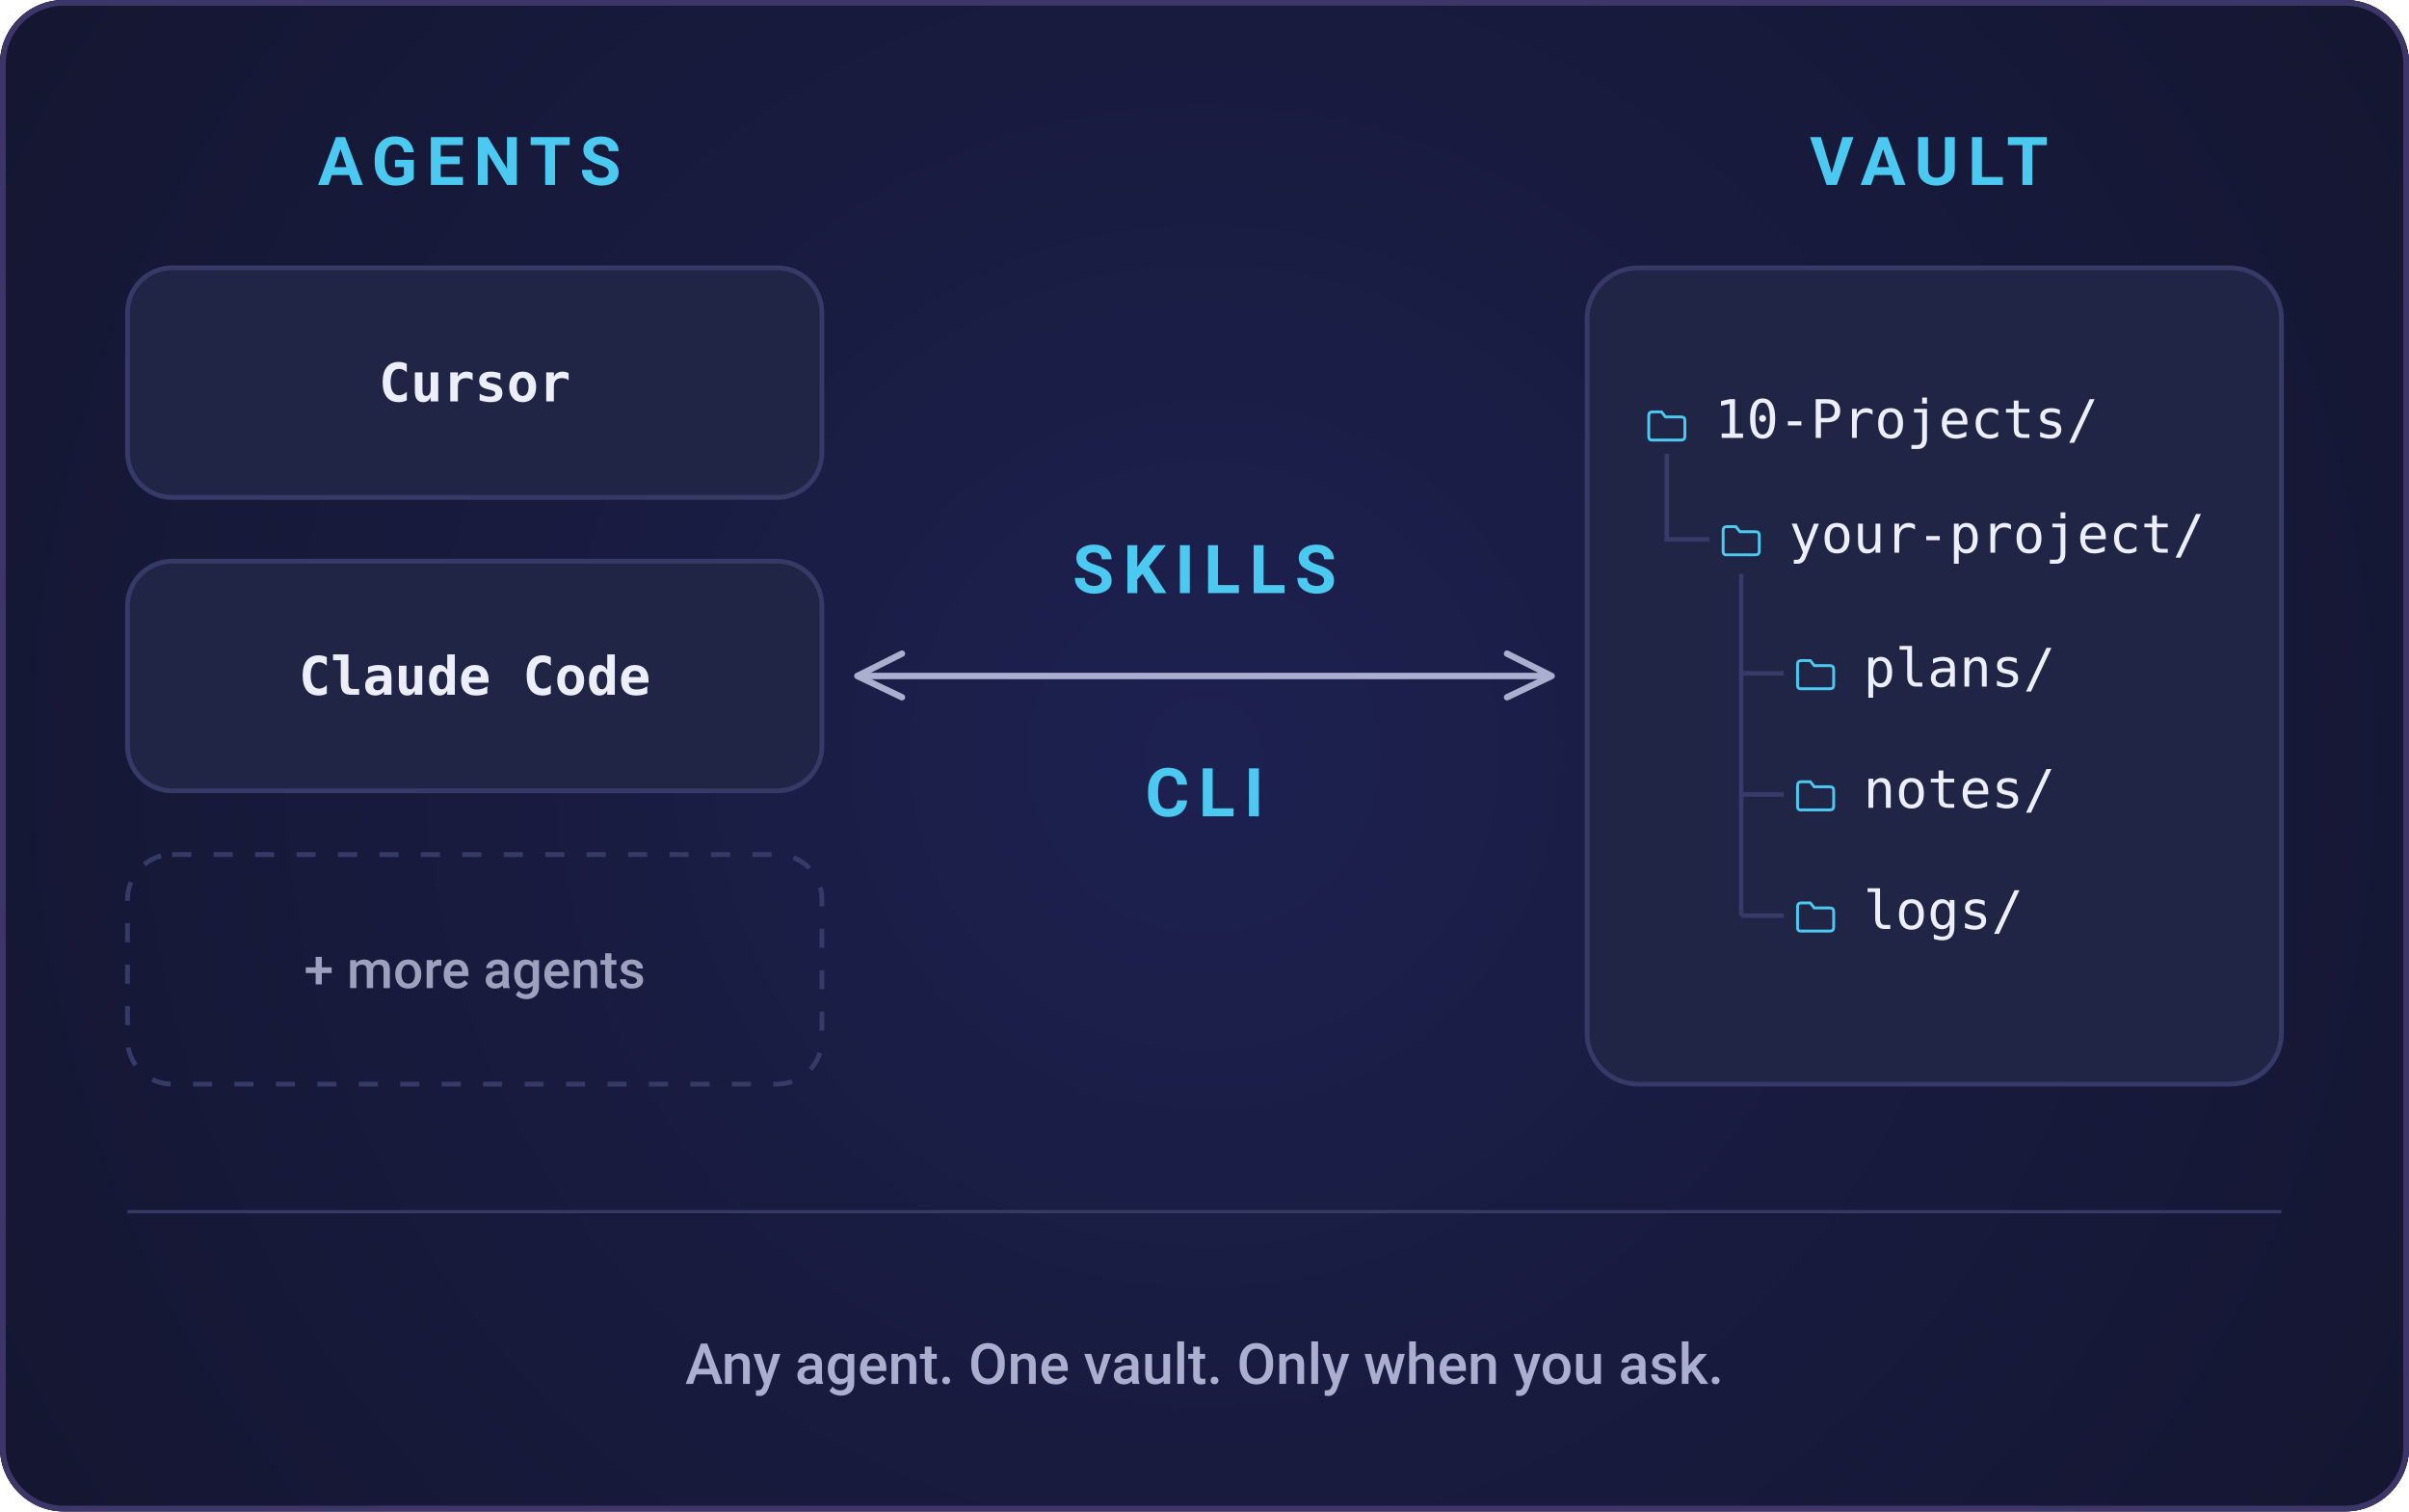
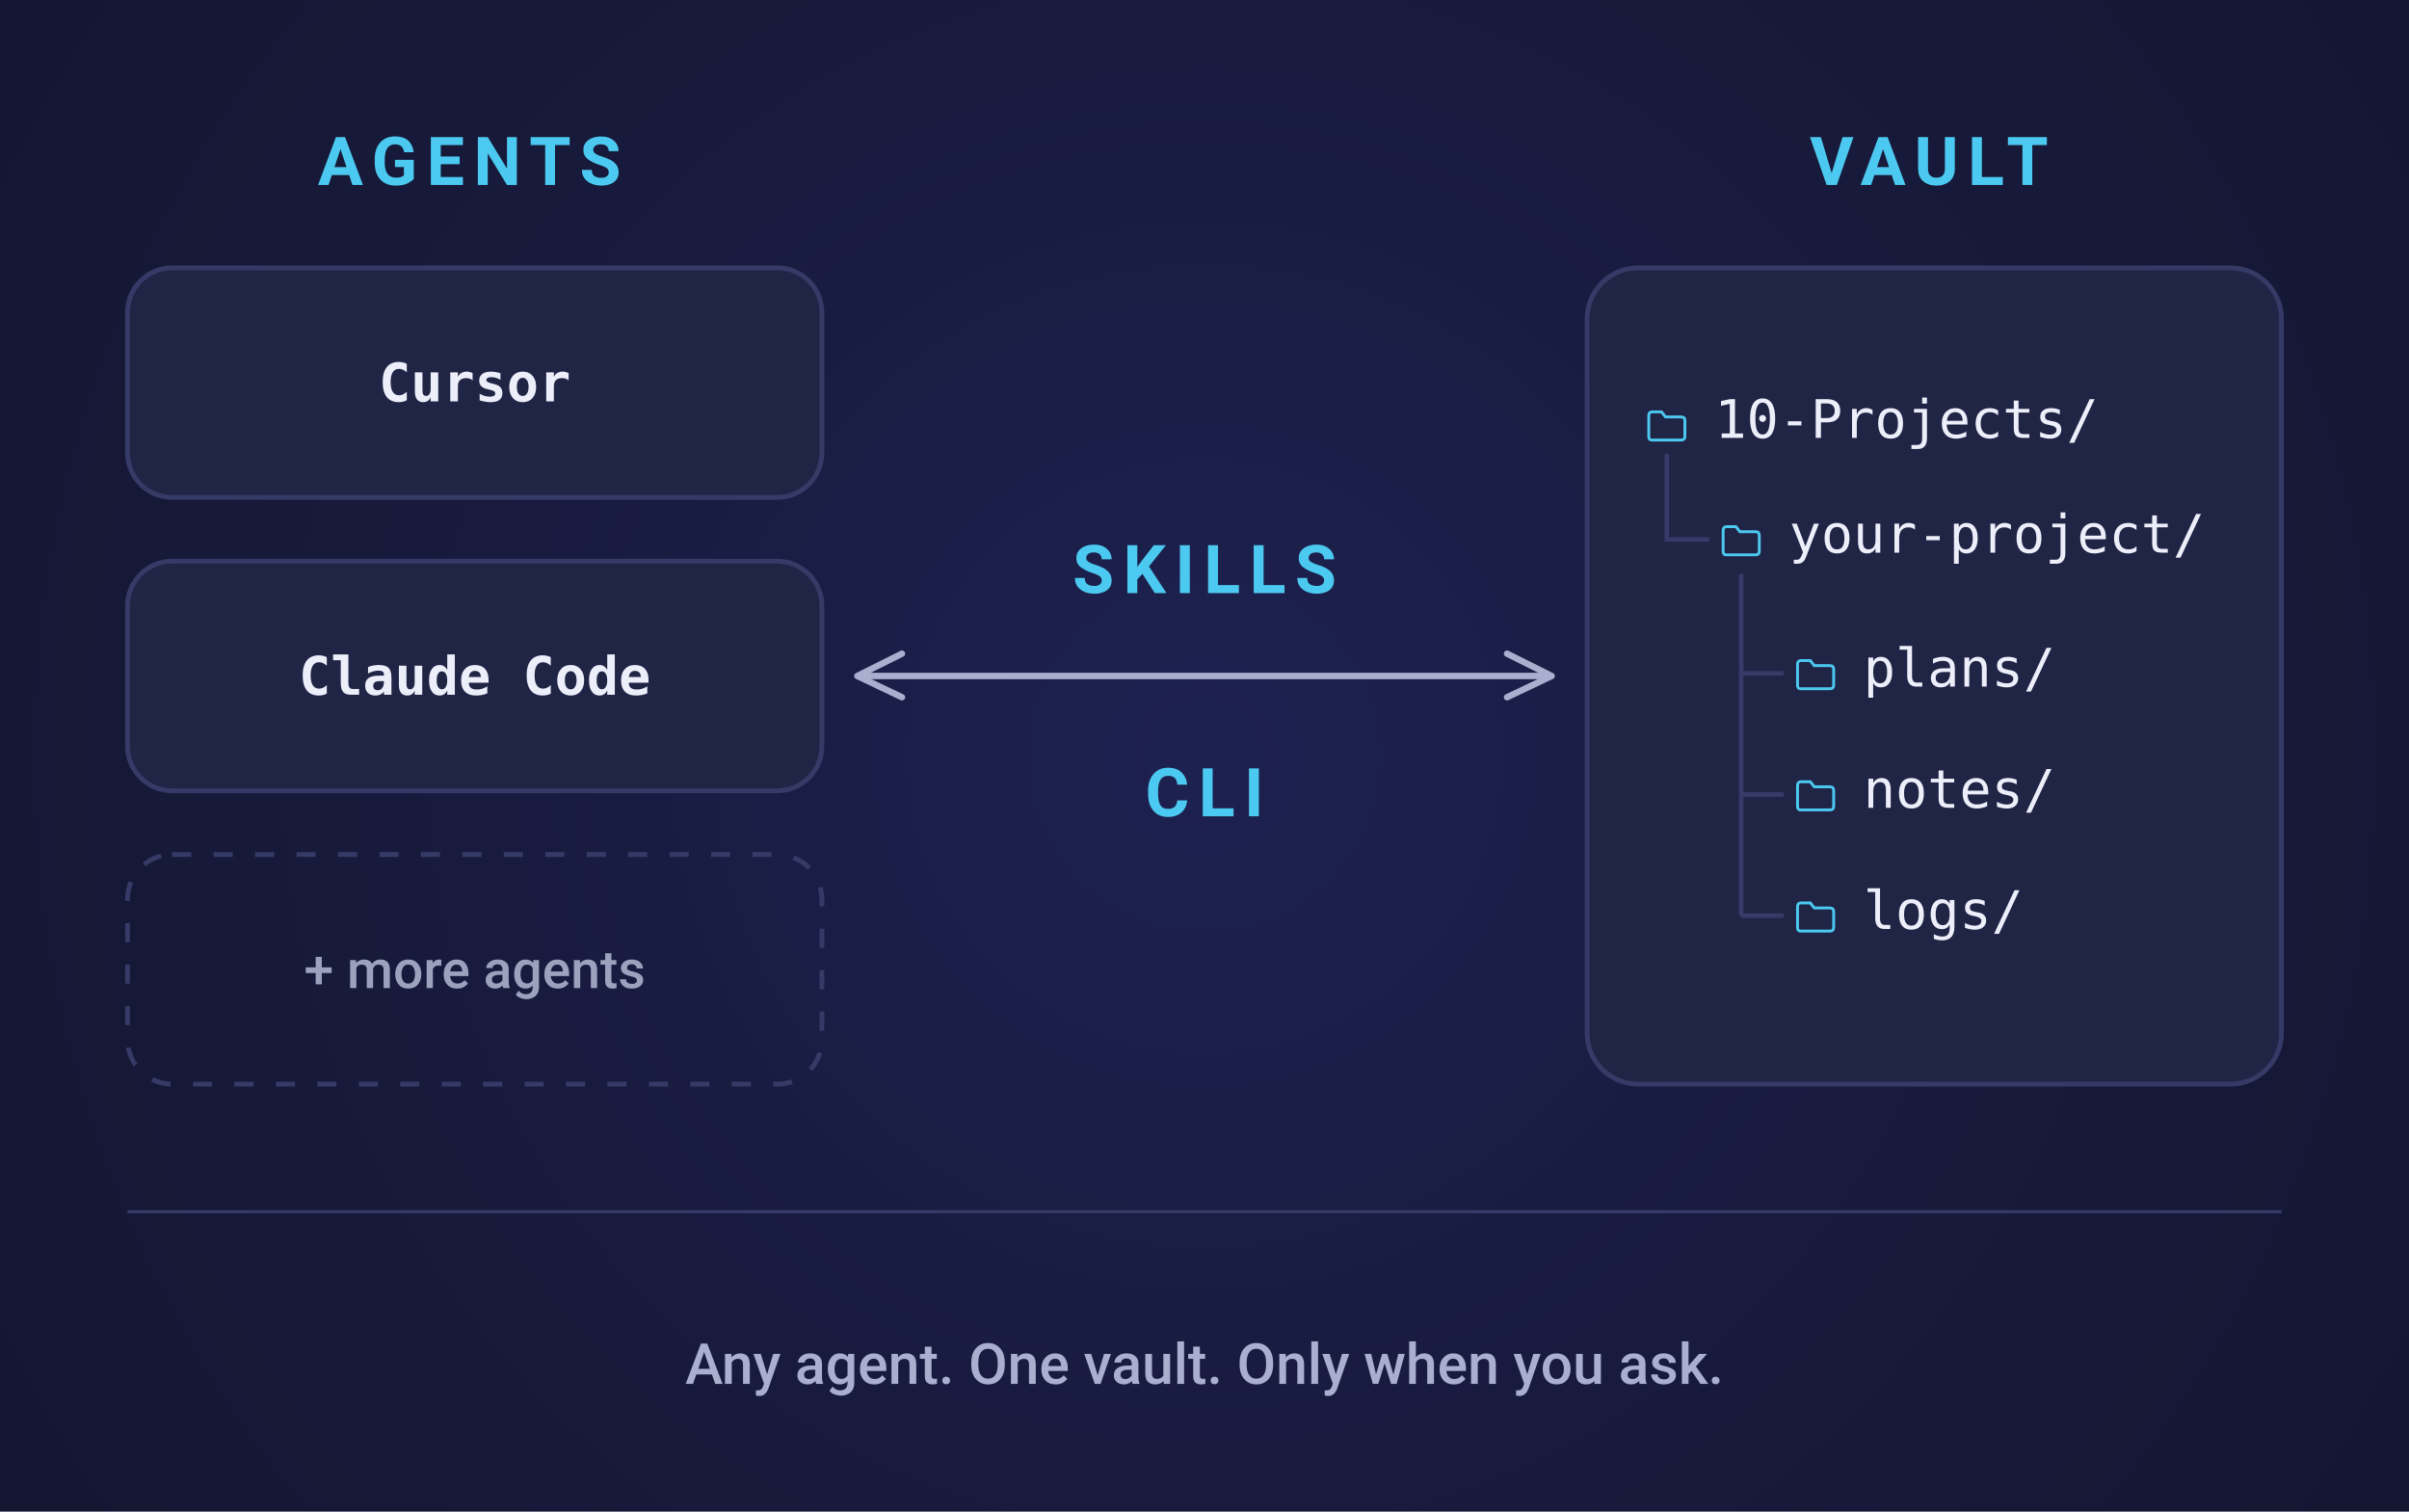
<svg xmlns="http://www.w3.org/2000/svg" width="680" height="426.6" viewBox="0 0 680 426.6" role="img" aria-labelledby="what-title what-desc" font-family="system-ui, -apple-system, 'Segoe UI', Roboto, Helvetica, Arial, sans-serif" text-rendering="geometricPrecision">
  <defs>
    <radialGradient id="glow" cx="340" cy="213.3" r="400" gradientUnits="userSpaceOnUse">
      <stop offset="0" stop-color="#1D2150" />
      <stop offset="0.5" stop-color="#181B3E" />
      <stop offset="1" stop-color="#141631" />
    </radialGradient>
    <symbol id="folder" viewBox="0 0 16 13">
      <path class="folder" d="M1.2 2.6q0-1.4 1.4-1.4h3.4l1.5 1.9h5.9q1.4 0 1.4 1.4v5.9q0 1.4-1.4 1.4H2.2q-1 0-1-1.4z" />
    </symbol>
  </defs>
  <style>
    .bg { fill: #141631; }
    .glow { fill: url(#glow); }
-     .frame { fill: none; stroke: #3E3668; stroke-width: 1.61; } /* the site's --lab-border at 1.5px, as on code blocks */
    .card { fill: #202445; stroke: #363A66; stroke-width: 1.35; }
    .card-dash { fill: none; stroke: #363A66; stroke-width: 1.35; stroke-dasharray: 5.4 6.3; }
    .panel { fill: #202445; stroke: #363A66; stroke-width: 1.35; }
    .mono { font-family: ui-monospace, SFMono-Regular, Menlo, Consolas, monospace; }

    .kicker { fill: #4CC9F0; font-size: 19px; font-weight: 600; letter-spacing: 2.58px; }
    .name { fill: #ECEEFA; font-size: 15px; font-weight: 600; }
    .more { fill: #9CA1BD; font-size: 15px; font-weight: 500; }
    .caption { fill: #AAAFCF; font-size: 16px; font-weight: 500; }
    .file { fill: #ECEEFA; font-size: 15px; }

    .arrow { fill: none; stroke: #AAAFCF; stroke-width: 1.8; stroke-linecap: round; stroke-linejoin: round; }
    .tree { fill: none; stroke: #373B68; stroke-width: 1.26; }
    .folder { fill: none; stroke: #4CC9F0; stroke-width: 1.08; }
    .rule { fill: none; stroke: #363A66; stroke-width: 0.9; }
  </style>
-   <rect class="bg" width="680" height="426.6" rx="18" />
-   <rect class="glow" width="680" height="426.6" rx="18" />
-   <rect class="frame" x="0.805" y="0.805" width="678.39" height="424.99" rx="17.195" />
+   <rect class="bg" width="680" height="426.6" />
+   <rect class="glow" width="680" height="426.6" />
  <text class="kicker" x="132.5" y="52.2" text-anchor="middle">AGENTS</text>
  <rect class="card" x="36" y="75.6" width="196" height="64.8" rx="12.6" />
  <text class="name mono" x="134" y="113.3" text-anchor="middle">Cursor</text>
  <rect class="card" x="36" y="158.4" width="196" height="64.8" rx="12.6" />
  <text class="name mono" x="134" y="196.1" text-anchor="middle">Claude Code</text>
  <rect class="card-dash" x="36" y="241.2" width="196" height="64.8" rx="12.6" />
  <text class="more" x="134" y="278.9" text-anchor="middle">+ more agents</text>
  <text class="kicker" x="340" y="167.4" text-anchor="middle">SKILLS</text>
  <path class="arrow" d="M244 190.8H436" />
  <path class="arrow" d="M254.6 184.5L242 190.8L254.6 196.8" />
  <path class="arrow" d="M425.4 184.5L438 190.8L425.4 196.8" />
  <text class="kicker" x="340" y="230.4" text-anchor="middle">CLI</text>
  <text class="kicker" x="544.5" y="52.2" text-anchor="middle">VAULT</text>
  <rect class="panel" x="448" y="75.6" width="196" height="230.4" rx="14.4" />
  <use href="#folder" x="464.5" y="115.35" width="12" height="9.75" />
  <text class="file mono" x="484" y="123.6">10-Projects/</text>
  <path class="tree" d="M470.5 128.1V152.25h12" />
  <use href="#folder" x="485.5" y="147.75" width="12" height="9.75" />
  <text class="file mono" x="505" y="156">your-project/</text>
  <path class="tree" d="M491.5 162V258.45" />
  <path class="tree" d="M491.5 190.05h12M491.5 224.25h12M491.5 258.45h12" />
  <use href="#folder" x="506.5" y="185.55" width="12" height="9.75" />
  <text class="file mono" x="526" y="193.8">plans/</text>
  <use href="#folder" x="506.5" y="219.75" width="12" height="9.75" />
  <text class="file mono" x="526" y="228">notes/</text>
  <use href="#folder" x="506.5" y="253.95" width="12" height="9.75" />
  <text class="file mono" x="526" y="262.2">logs/</text>
  <path class="rule" d="M36 342h608" />
  <text class="caption" x="340" y="390.6" text-anchor="middle">Any agent. One vault. Only when you ask.</text>
</svg>
